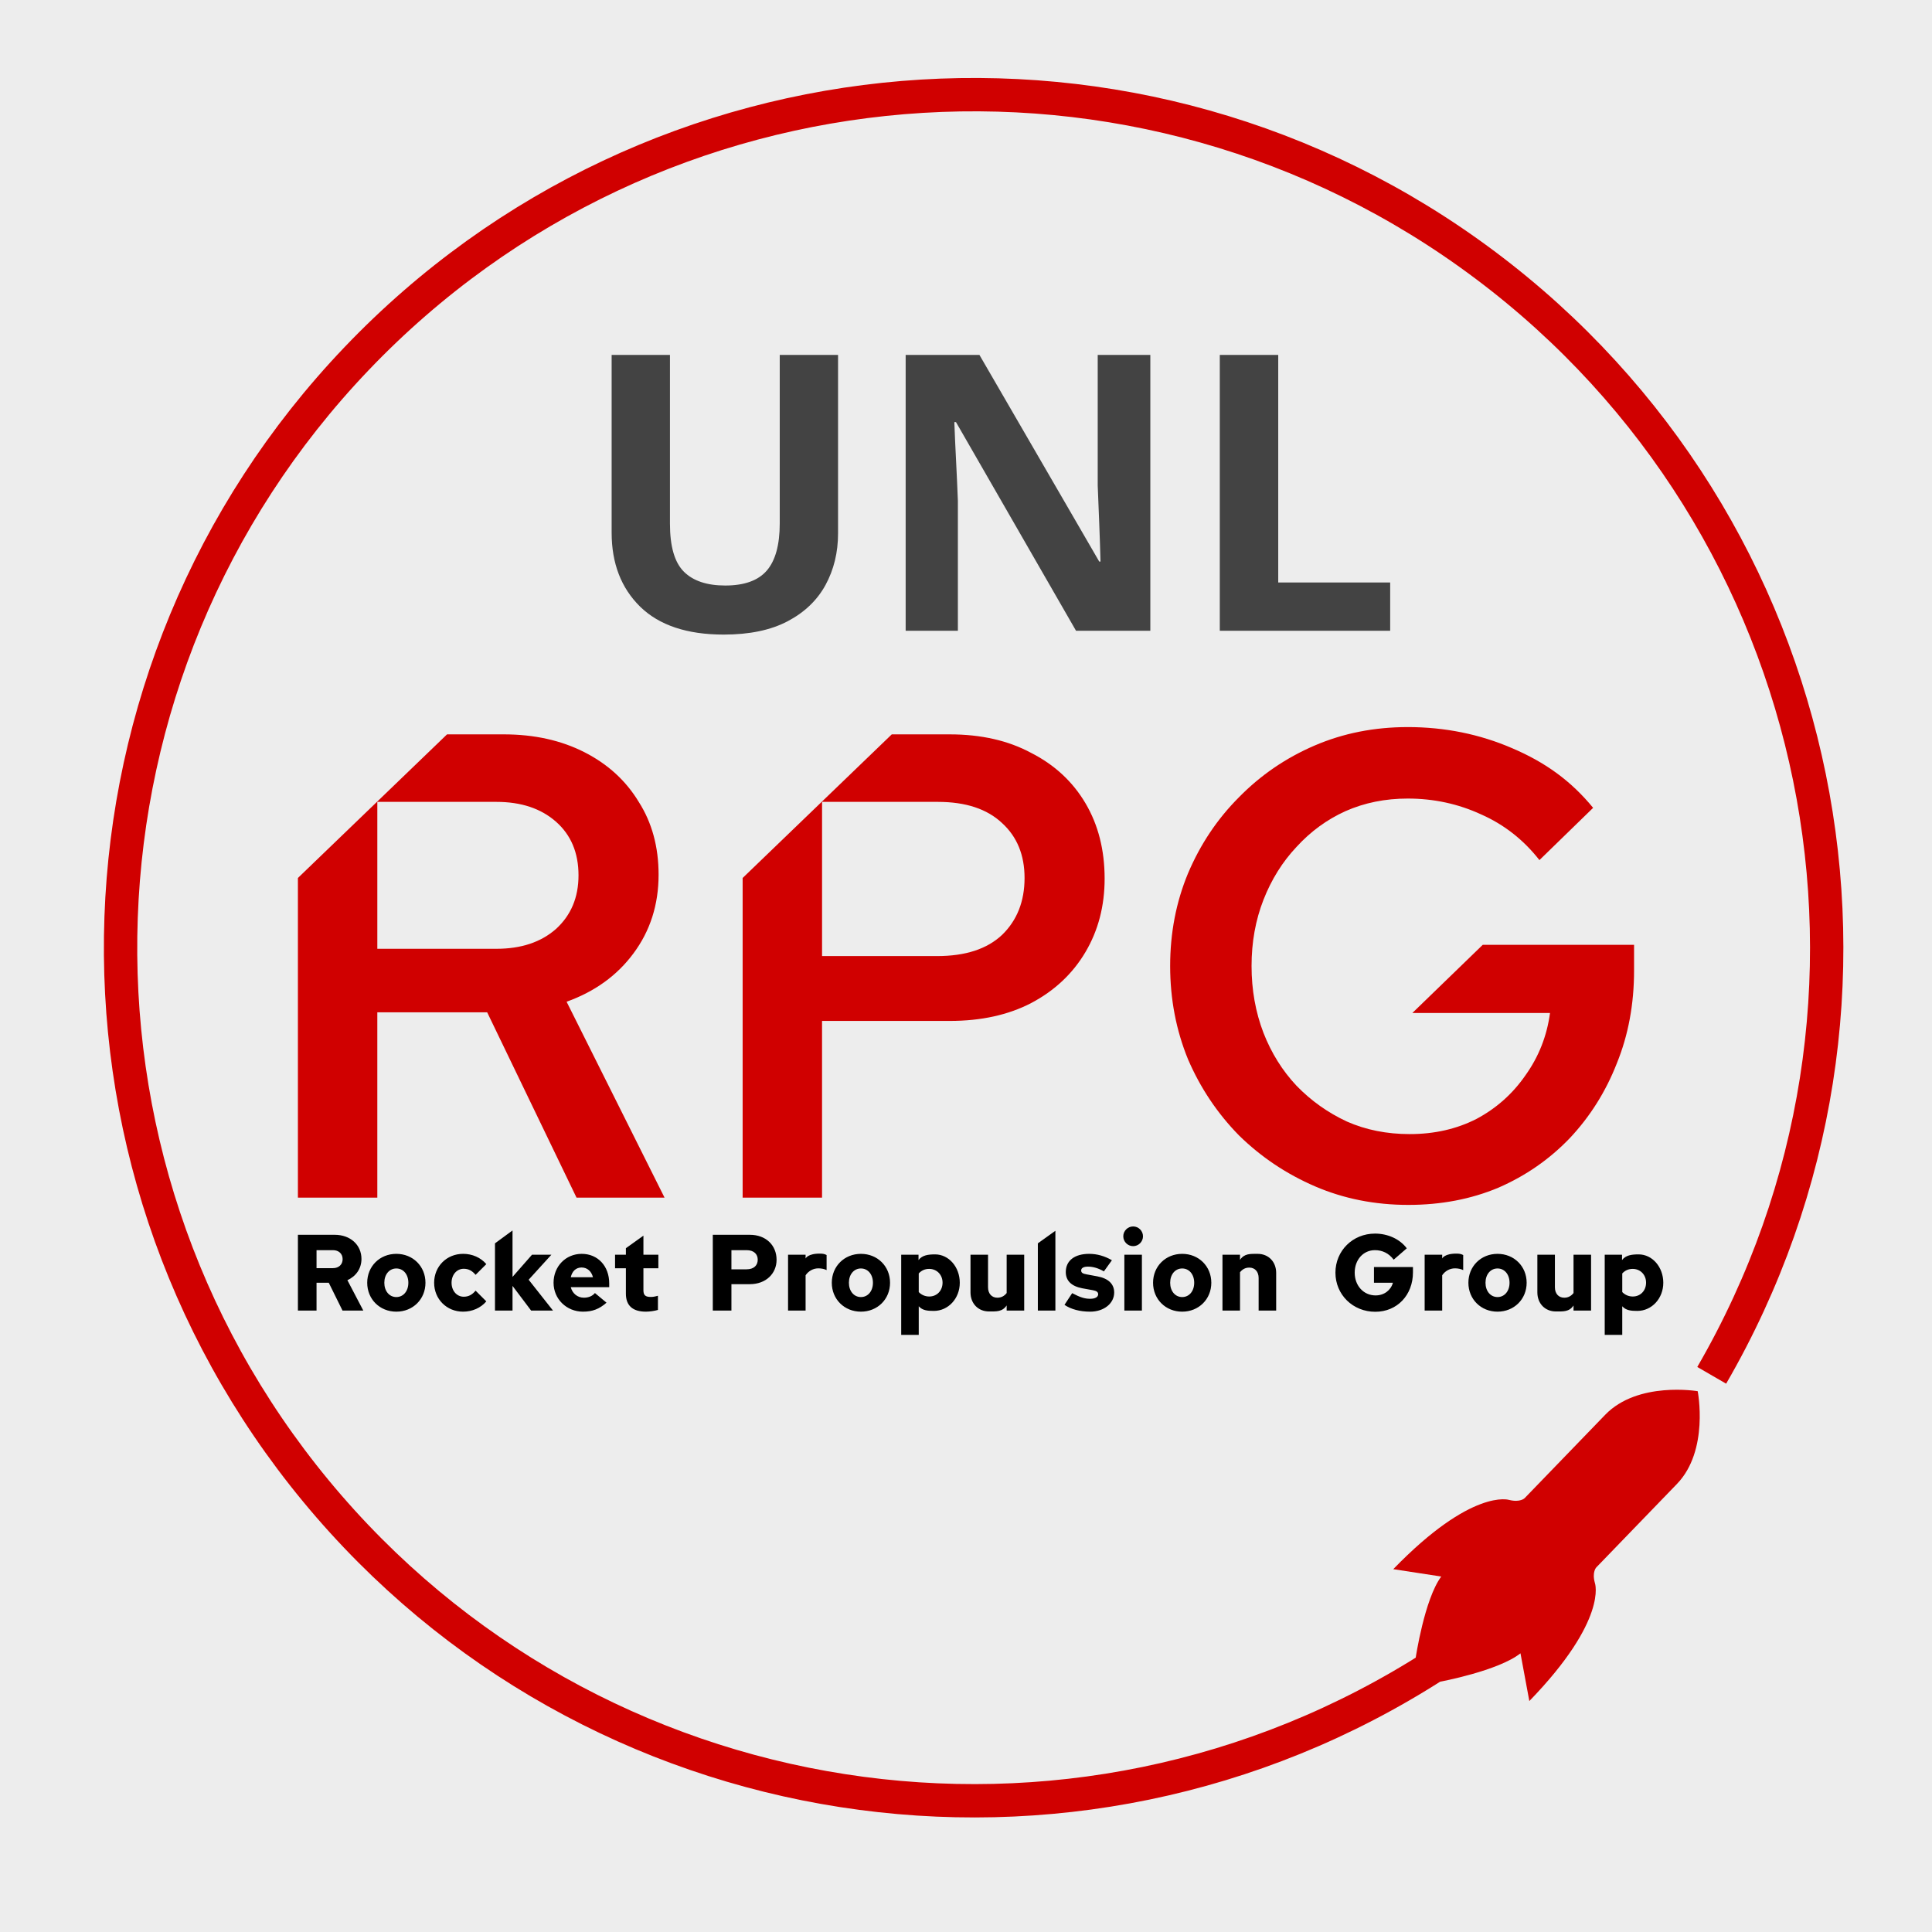
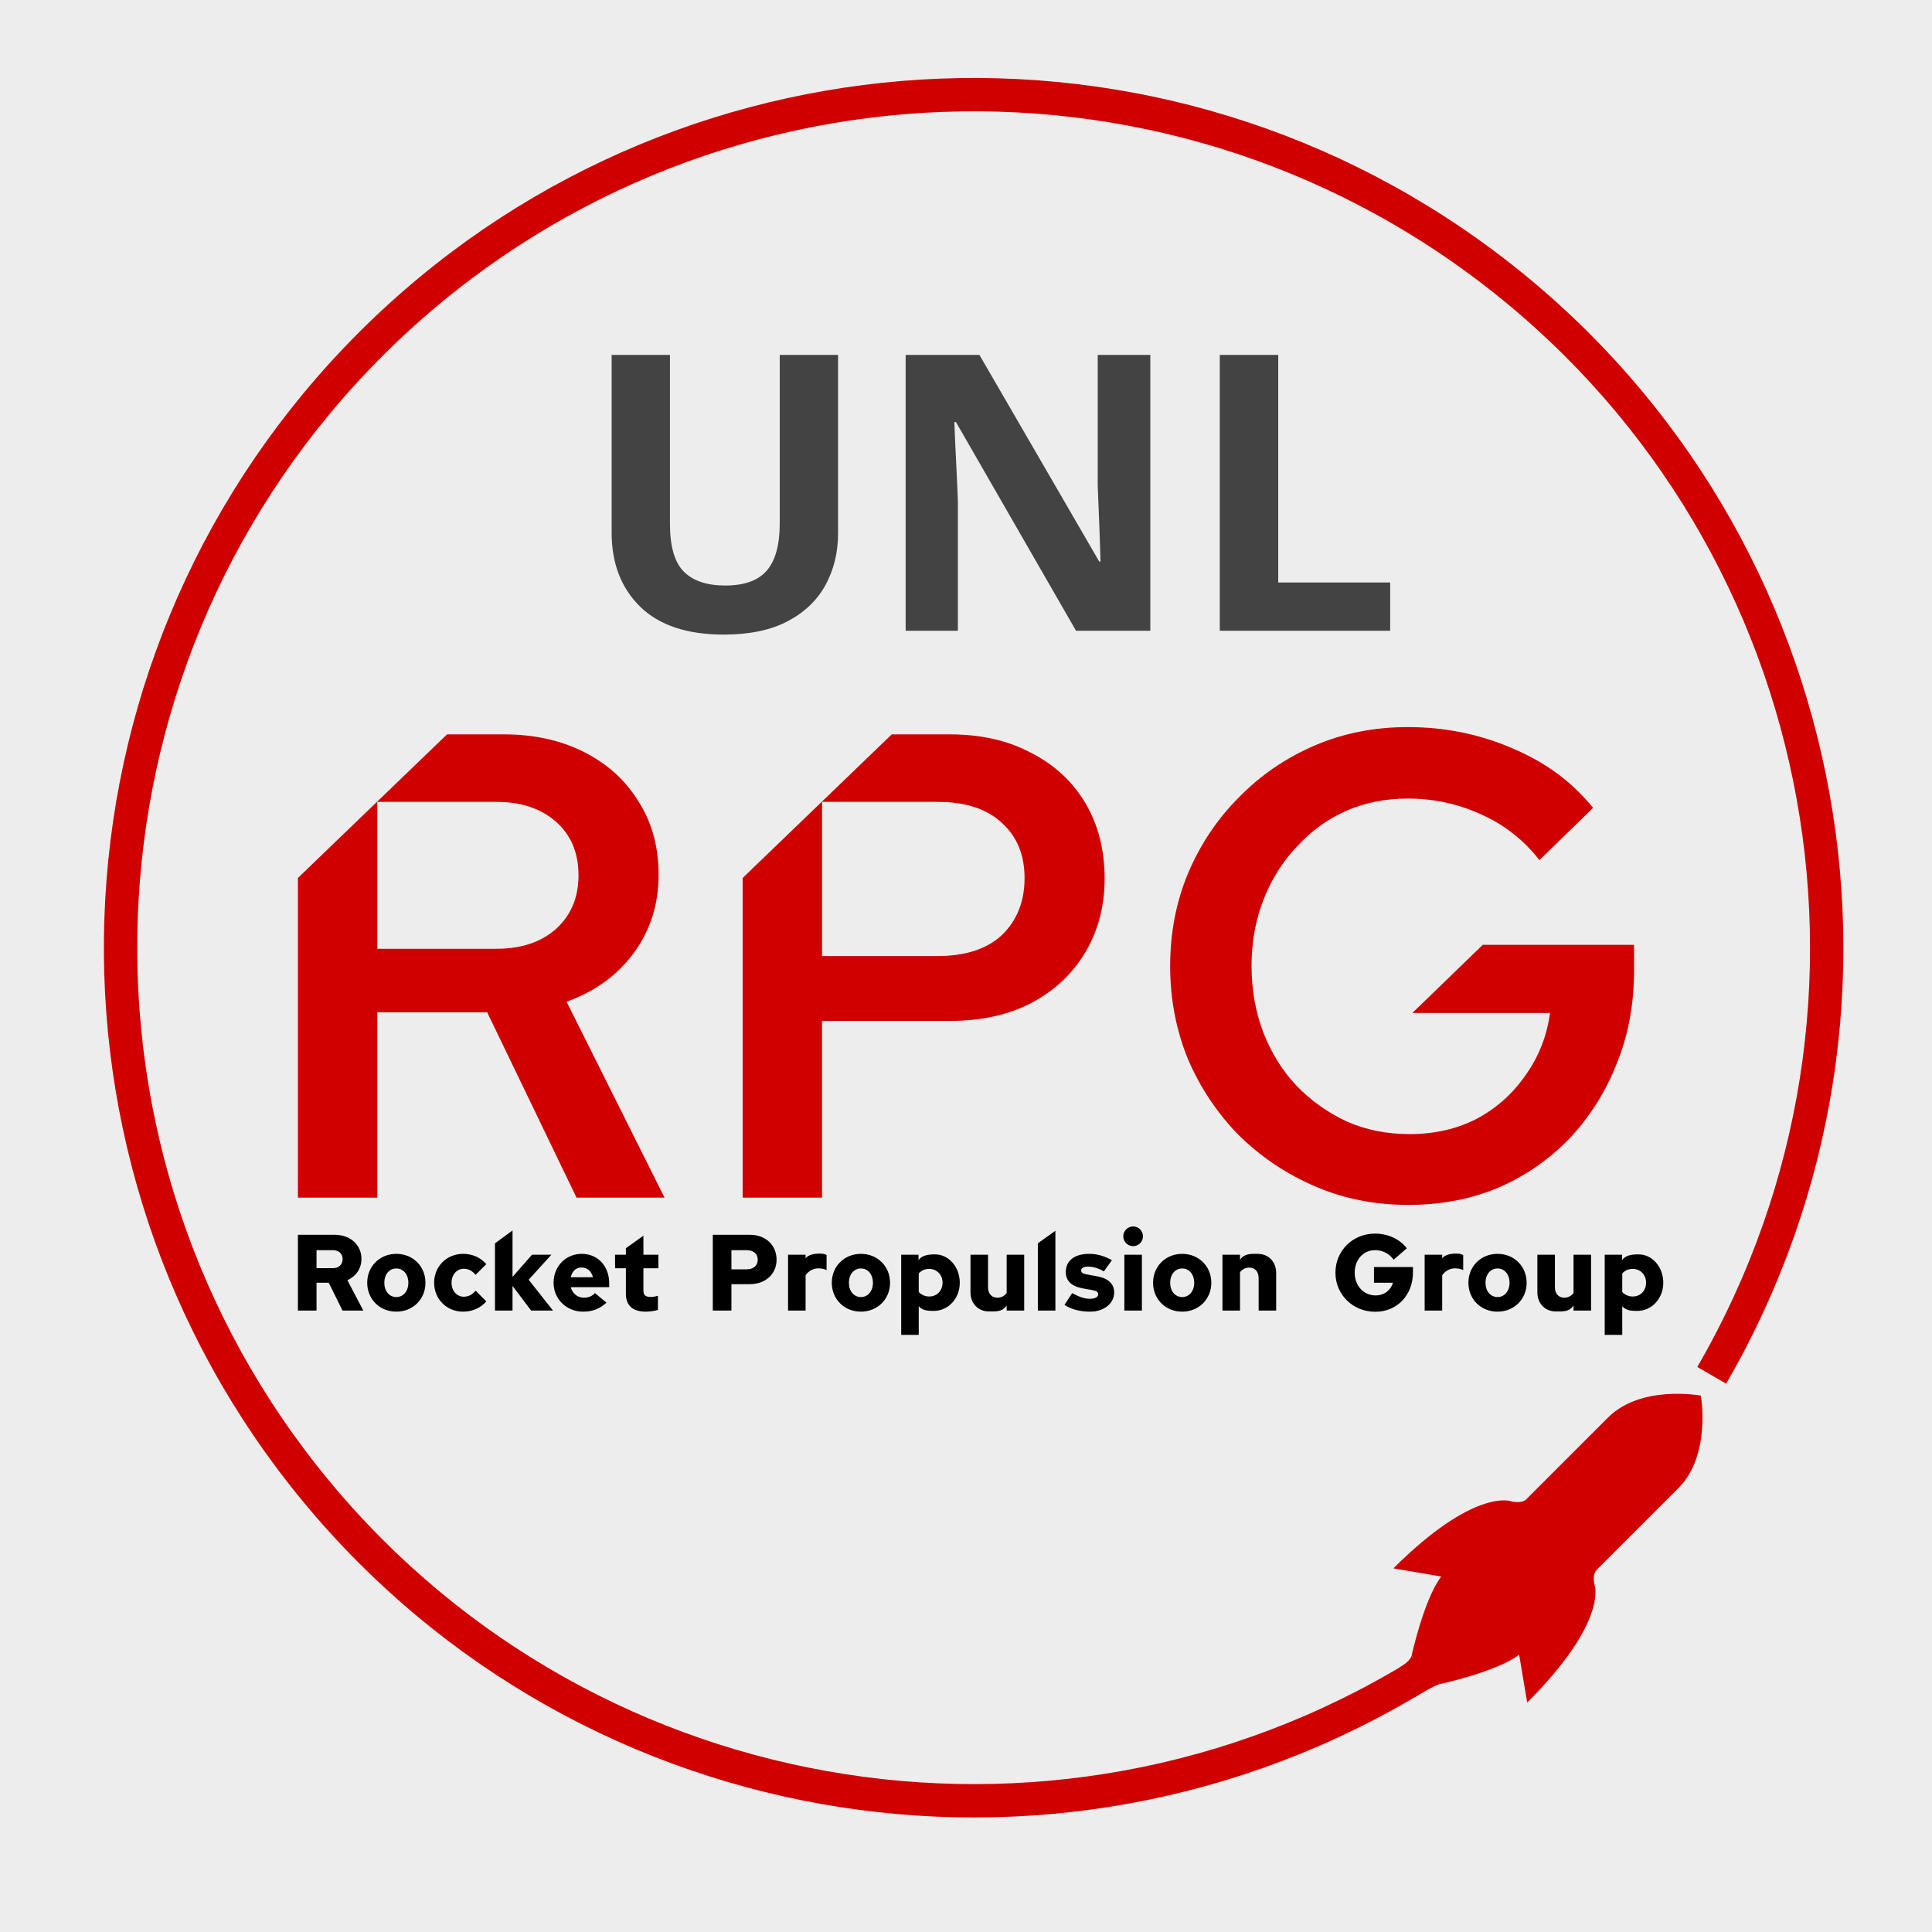
<svg xmlns="http://www.w3.org/2000/svg" width="900" height="900" viewBox="0 0 238.125 238.125" version="1.1" id="svg1">
  <defs id="defs1" />
  <g id="layer1" transform="translate(20.90209,-29.63333)">
    <rect style="fill:#ededed;fill-opacity:1;stroke-width:0.496" id="rect6-0" width="238.125" height="238.125" x="-20.902" y="29.633" />
    <g id="g1">
      <path style="fill:none;fill-opacity:1;stroke:#d00000;stroke-width:4.11;stroke-linecap:butt;stroke-linejoin:round;stroke-dasharray:none;stroke-opacity:1" id="path14-7" d="M 276.459,55.331 A 105.14,105.14 0 0 1 163.858,137.9 105.14,105.14 0 0 1 68.563,35.843 105.14,105.14 0 0 1 158.647,-70.842 105.14,105.14 0 0 1 275.228,6.007" transform="rotate(45.08517)" />
-       <path id="rect12-6-1" style="display:inline;fill:#d00000;fill-opacity:1;stroke-width:6.391;stroke-linejoin:round" d="m 188.344,201.103 c 0,0 -7.373,-1.261 -11.393,2.899 l -9.94,10.286 c 0,0 -0.543,0.556 -1.908,0.215 0,0 -4.561,-1.495 -14.282,8.535 l 5.915,0.907 c -2.079,2.799 -3.153,10.042 -3.153,10.042 l 3.028,2.918 c 0,0 7.158,-1.331 9.891,-3.496 l 1.091,5.884 c 9.721,-10.03 8.084,-14.542 8.084,-14.542 -0.388,-1.354 0.167,-1.928 0.167,-1.928 l 9.94,-10.286 c 3.999,-4.138 2.561,-11.434 2.561,-11.434 z" />
+       <path id="rect12-6-1-3" style="display:inline;fill:#d00000;fill-opacity:1;stroke-width:6.391;stroke-linejoin:round" d="m 188.731,201.647 c 0,0 -7.351,-1.387 -11.441,2.704 l -10.115,10.115 c 0,0 -0.553,0.547 -1.912,0.183 0,0 -4.535,-1.573 -14.426,8.289 l 5.899,1.008 c -2.126,2.763 -3.656,9.757 -3.656,9.757 l 3.49,3.5 c 0,0 6.999,-1.509 9.768,-3.627 l 0.99,5.902 c 9.891,-9.862 8.332,-14.401 8.332,-14.401 -0.365,-1.361 0.2,-1.925 0.2,-1.925 l 10.115,-10.115 c 4.069,-4.069 2.756,-11.389 2.756,-11.389 z" />
+       <path style="fill:#d00000;stroke-width:0.265" d="m 151.567,235.167 c 1.453,-0.851 1.512,-1.465 1.512,-1.465 l 3.49,3.5 c 0,0 -0.743,0.155 -3.135,1.637 z" id="path1" />
    </g>
    <path id="path1-3-2" style="font-weight:bold;font-size:23.181px;font-family:'Red Hat Text';-inkscape-font-specification:'Red Hat Text Bold';stroke-width:0.417" d="m 94.351,184.241 c -0.827,0 -1.588,0.087 -2.042,0.701 v -0.661 h -2.135 v 9.882 h 2.162 v -3.528 c 0.454,0.52 1.108,0.572 1.855,0.572 1.788,0 3.203,-1.535 3.203,-3.47 0,-1.935 -1.348,-3.497 -3.043,-3.497 z m -0.721,1.788 c 0.934,0 1.641,0.721 1.641,1.695 0,0.988 -0.694,1.708 -1.641,1.708 -0.507,0 -0.961,-0.2 -1.294,-0.547 v -2.296 c 0.347,-0.374 0.761,-0.561 1.294,-0.561 z m 65.091,-1.882 c -1.602,-0.04 -1.868,0.599 -1.868,0.599 v -0.466 h -2.162 v 6.886 h 2.162 v -4.351 c 0.347,-0.52 0.934,-0.854 1.575,-0.854 0.374,0 0.747,0.08 1.014,0.214 v -1.855 c -0.267,-0.133 -0.414,-0.16 -0.721,-0.173 z m -39.961,-3.35 c -0.667,0 -1.214,0.547 -1.214,1.214 0,0.667 0.547,1.214 1.214,1.214 0.667,0 1.215,-0.547 1.215,-1.214 0,-0.667 -0.547,-1.214 -1.215,-1.214 z m -76.492,0.494 -2.162,1.588 v 8.288 h 2.162 v -3.043 l 2.295,3.043 h 2.696 l -3.003,-3.803 2.803,-3.083 h -2.389 l -2.402,2.736 z m 66.91,0.04 -2.162,1.548 v 8.288 h 2.162 z m 39.387,0.347 c -2.736,0 -4.871,2.108 -4.871,4.818 0,2.709 2.148,4.818 4.911,4.818 2.696,0 4.644,-2.055 4.644,-4.858 v -0.654 h -4.805 v 1.935 h 2.335 c -0.254,0.921 -1.081,1.561 -2.135,1.561 -1.481,0 -2.576,-1.201 -2.576,-2.803 0,-1.588 1.054,-2.776 2.496,-2.776 0.921,0 1.721,0.387 2.309,1.174 l 1.615,-1.401 c -0.867,-1.161 -2.362,-1.815 -3.924,-1.815 z m -132.748,0.147 v 9.342 h 2.295 v -3.43 h 1.508 l 1.695,3.43 h 2.562 l -1.962,-3.75 c 1.054,-0.467 1.735,-1.428 1.735,-2.616 0,-1.735 -1.375,-2.976 -3.296,-2.976 z m 51.135,0 v 9.342 h 2.296 v -3.256 h 2.269 c 1.988,0 3.296,-1.308 3.296,-3.003 0,-1.788 -1.308,-3.083 -3.296,-3.083 z m -8.55,0.107 -2.162,1.548 3.1e-4,0.801 h -1.335 v 1.668 h 1.335 v 3.136 c 0,1.468 0.841,2.215 2.469,2.215 0.44,0 1.081,-0.093 1.481,-0.214 v -1.748 c -0.427,0.12 -0.627,0.147 -0.881,0.147 -0.667,0 -0.908,-0.213 -0.908,-0.827 v -2.709 h 1.842 v -1.668 h -1.842 z m -40.29,1.788 h 2.028 c 0.707,0 1.188,0.44 1.188,1.108 0,0.667 -0.481,1.108 -1.188,1.108 h -2.028 z m 51.136,0 h 1.868 c 0.921,0 1.375,0.507 1.375,1.174 0,0.681 -0.454,1.188 -1.388,1.188 h -1.855 z m 11.01,0.427 c -1.602,-0.04 -1.868,0.599 -1.868,0.599 v -0.466 h -2.162 v 6.886 h 2.162 v -4.351 c 0.347,-0.52 0.934,-0.854 1.575,-0.854 0.374,0 0.747,0.08 1.014,0.214 v -1.855 c -0.267,-0.133 -0.414,-0.16 -0.721,-0.173 z m -52.31,0.027 c -2.042,0 -3.59,1.535 -3.59,3.563 0,2.029 1.548,3.563 3.59,3.563 2.042,0 3.59,-1.535 3.59,-3.563 0,-2.029 -1.548,-3.563 -3.59,-3.563 z m 8.221,0 c -2.015,0 -3.563,1.548 -3.563,3.563 0,2.015 1.548,3.563 3.563,3.563 1.134,0 2.175,-0.454 2.869,-1.268 l -1.321,-1.321 c -0.44,0.52 -0.881,0.747 -1.468,0.747 -0.854,0 -1.495,-0.734 -1.495,-1.722 0,-0.988 0.641,-1.722 1.495,-1.722 0.587,0 1.028,0.227 1.468,0.747 l 1.321,-1.321 c -0.694,-0.814 -1.735,-1.268 -2.869,-1.268 z m 14.627,0 c -1.975,0 -3.47,1.548 -3.47,3.563 0,2.002 1.601,3.563 3.63,3.563 1.161,0 2.002,-0.32 2.896,-1.108 l -1.428,-1.188 c -0.307,0.374 -0.787,0.574 -1.361,0.574 -0.787,0 -1.415,-0.52 -1.615,-1.294 h 4.738 v -0.467 c 0,-2.135 -1.401,-3.643 -3.39,-3.643 z m 34.413,0 c -2.042,0 -3.59,1.535 -3.59,3.563 0,2.029 1.548,3.563 3.59,3.563 2.042,0 3.59,-1.535 3.59,-3.563 0,-2.029 -1.548,-3.563 -3.59,-3.563 z m 28.133,0 c -1.802,0 -2.883,0.841 -2.883,2.242 0,1.068 0.694,1.748 2.029,2.002 l 1.321,0.24 c 0.44,0.08 0.641,0.227 0.641,0.494 0,0.347 -0.374,0.561 -0.988,0.561 -0.667,0 -1.228,-0.174 -2.215,-0.694 l -0.948,1.441 c 0.801,0.547 1.908,0.841 3.163,0.841 1.695,0 2.963,-1.014 2.963,-2.362 0,-1.041 -0.707,-1.735 -2.068,-1.989 l -1.295,-0.24 c -0.534,-0.093 -0.707,-0.214 -0.707,-0.494 0,-0.294 0.307,-0.467 0.827,-0.467 0.641,0 1.281,0.187 1.975,0.587 l 0.987,-1.375 c -0.894,-0.52 -1.842,-0.787 -2.803,-0.787 z m 11.464,0 c -2.042,0 -3.59,1.535 -3.59,3.563 0,2.029 1.548,3.563 3.59,3.563 2.042,0 3.59,-1.535 3.59,-3.563 0,-2.029 -1.548,-3.563 -3.59,-3.563 z m 9.302,0 c -0.894,0 -1.642,-0.058 -2.175,0.743 v -0.636 h -2.162 v 6.886 h 2.162 v -4.724 c 0.307,-0.387 0.68,-0.574 1.147,-0.574 0.694,0 1.148,0.507 1.148,1.281 v 4.017 h 2.162 v -4.644 c 0,-1.375 -0.947,-2.349 -2.282,-2.349 z m 29.564,0 c -2.042,0 -3.59,1.535 -3.59,3.563 0,2.029 1.548,3.563 3.59,3.563 2.042,0 3.59,-1.535 3.59,-3.563 0,-2.029 -1.548,-3.563 -3.59,-3.563 z m 17.389,0.067 c -0.827,0 -1.588,0.087 -2.042,0.701 v -0.661 h -2.135 v 9.882 h 2.162 v -3.528 c 0.454,0.52 1.108,0.572 1.855,0.572 1.788,0 3.203,-1.535 3.203,-3.47 0,-1.935 -1.348,-3.497 -3.043,-3.497 z m -82.346,0.04 v 4.644 c 0,1.375 0.947,2.349 2.282,2.349 0.894,0 1.642,0.058 2.175,-0.743 v 0.636 h 2.162 v -6.886 h -2.162 v 4.724 c -0.307,0.387 -0.681,0.574 -1.148,0.574 -0.694,0 -1.147,-0.507 -1.147,-1.281 v -4.017 z m 18.964,0 v 6.886 h 2.162 v -6.886 z m 50.904,0 v 4.644 c 0,1.375 0.947,2.349 2.282,2.349 0.894,0 1.642,0.065 2.175,-0.736 v 0.629 h 2.162 v -6.886 h -2.162 v 4.724 c -0.307,0.387 -0.681,0.574 -1.148,0.574 -0.694,0 -1.147,-0.507 -1.147,-1.281 v -4.017 z m -117.801,1.575 c 0.694,0 1.214,0.467 1.401,1.201 h -2.736 c 0.173,-0.761 0.654,-1.201 1.335,-1.201 z m -22.834,0.12 c 0.867,0 1.481,0.734 1.481,1.762 0,1.028 -0.614,1.762 -1.481,1.762 -0.867,0 -1.481,-0.734 -1.481,-1.762 0,-1.028 0.614,-1.762 1.481,-1.762 z m 57.261,0 c 0.867,0 1.481,0.734 1.481,1.762 0,1.028 -0.614,1.762 -1.481,1.762 -0.867,0 -1.481,-0.734 -1.481,-1.762 0,-1.028 0.614,-1.762 1.481,-1.762 z m 39.597,0 c 0.867,0 1.481,0.734 1.481,1.762 0,1.028 -0.614,1.762 -1.481,1.762 -0.867,0 -1.481,-0.734 -1.481,-1.762 0,-1.028 0.614,-1.762 1.481,-1.762 z m 38.866,0 c 0.867,0 1.481,0.734 1.481,1.762 0,1.028 -0.614,1.762 -1.481,1.762 -0.867,0 -1.481,-0.734 -1.481,-1.762 0,-1.028 0.614,-1.762 1.481,-1.762 z m 16.669,0.053 c 0.934,0 1.641,0.721 1.641,1.695 0,0.988 -0.694,1.708 -1.641,1.708 -0.507,0 -0.961,-0.2 -1.294,-0.547 v -2.296 c 0.347,-0.374 0.761,-0.56 1.294,-0.56 z" />
    <path id="text35" clip-path="none" mask="none" style="font-weight:600;font-size:139.084px;font-family:'Red Hat Text';-inkscape-font-specification:'Red Hat Text Semi-Bold';letter-spacing:0px;word-spacing:0px;fill:#d00000;stroke-width:1.301;stroke-linecap:round;stroke-linejoin:bevel" d="m 152.606,119.249 c -4.133,0 -7.966,0.761 -11.501,2.284 -3.535,1.523 -6.634,3.644 -9.299,6.363 -2.665,2.665 -4.758,5.791 -6.281,9.38 -1.468,3.535 -2.202,7.341 -2.202,11.419 0,4.078 0.734,7.912 2.202,11.501 1.523,3.535 3.616,6.661 6.281,9.38 2.719,2.665 5.846,4.758 9.38,6.281 3.535,1.523 7.368,2.284 11.501,2.284 4.024,0 7.722,-0.707 11.093,-2.121 3.371,-1.468 6.308,-3.507 8.809,-6.117 2.501,-2.665 4.432,-5.737 5.791,-9.217 1.414,-3.48 2.121,-7.287 2.121,-11.419 v -3.181 h -18.65 l -8.675,8.401 h 16.966 c -0.381,2.828 -1.387,5.384 -3.018,7.668 -1.577,2.284 -3.589,4.078 -6.036,5.383 -2.447,1.251 -5.193,1.876 -8.238,1.876 -2.828,0 -5.411,-0.517 -7.749,-1.55 -2.338,-1.088 -4.405,-2.556 -6.199,-4.405 -1.74,-1.849 -3.1,-4.024 -4.078,-6.525 -0.979,-2.556 -1.468,-5.302 -1.468,-8.239 0,-2.936 0.49,-5.655 1.468,-8.157 0.979,-2.501 2.338,-4.677 4.078,-6.526 1.74,-1.903 3.752,-3.371 6.036,-4.404 2.338,-1.033 4.894,-1.55 7.667,-1.55 3.208,0 6.226,0.652 9.054,1.957 2.828,1.251 5.22,3.127 7.178,5.628 l 6.619,-6.441 c -2.719,-3.317 -5.885,-5.604 -9.963,-7.344 -4.024,-1.74 -8.32,-2.61 -12.888,-2.61 z M 34.196,120.147 15.816,137.847 v 39.397 h 9.788 v -22.839 h 13.54 l 11.012,22.839 H 61.005 L 48.933,153.1 c 3.48,-1.251 6.226,-3.236 8.238,-5.955 2.066,-2.773 3.1,-6.009 3.1,-9.707 0,-3.426 -0.816,-6.416 -2.447,-8.972 -1.577,-2.61 -3.806,-4.649 -6.688,-6.118 -2.882,-1.468 -6.199,-2.202 -9.951,-2.202 z m 54.814,0 -18.38,17.701 v 39.397 h 9.788 v -21.779 h 15.742 c 3.861,0 7.205,-0.734 10.033,-2.202 2.882,-1.523 5.112,-3.616 6.689,-6.281 1.577,-2.665 2.365,-5.683 2.365,-9.054 0,-3.535 -0.788,-6.634 -2.365,-9.299 -1.577,-2.665 -3.807,-4.731 -6.689,-6.199 -2.828,-1.523 -6.172,-2.284 -10.033,-2.284 z m -63.405,8.32 h 14.682 c 3.045,0 5.492,0.816 7.341,2.447 1.849,1.631 2.773,3.834 2.773,6.607 0,2.719 -0.924,4.921 -2.773,6.607 -1.849,1.631 -4.296,2.447 -7.341,2.447 H 25.605 Z m 54.814,0 h 14.274 c 3.426,0 6.063,0.87 7.912,2.61 1.849,1.686 2.773,3.942 2.773,6.77 0,2.882 -0.924,5.22 -2.773,7.015 -1.849,1.74 -4.513,2.61 -7.994,2.61 H 80.419 Z" />
    <text xml:space="preserve" style="font-style:normal;font-variant:normal;font-weight:bold;font-stretch:normal;font-size:47.625px;font-family:'Red Hat Text';-inkscape-font-specification:'Red Hat Text Bold';fill:#434343;fill-opacity:1;stroke-width:0.724" x="50.438" y="107.378" id="text7-5">
      <tspan id="tspan7-4" style="font-style:normal;font-variant:normal;font-weight:bold;font-stretch:normal;font-size:47.625px;font-family:'Work Sans';-inkscape-font-specification:'Work Sans Bold';fill:#434343;fill-opacity:1;stroke-width:0.724" x="50.438" y="107.378">UNL</tspan>
    </text>
  </g>
</svg>
